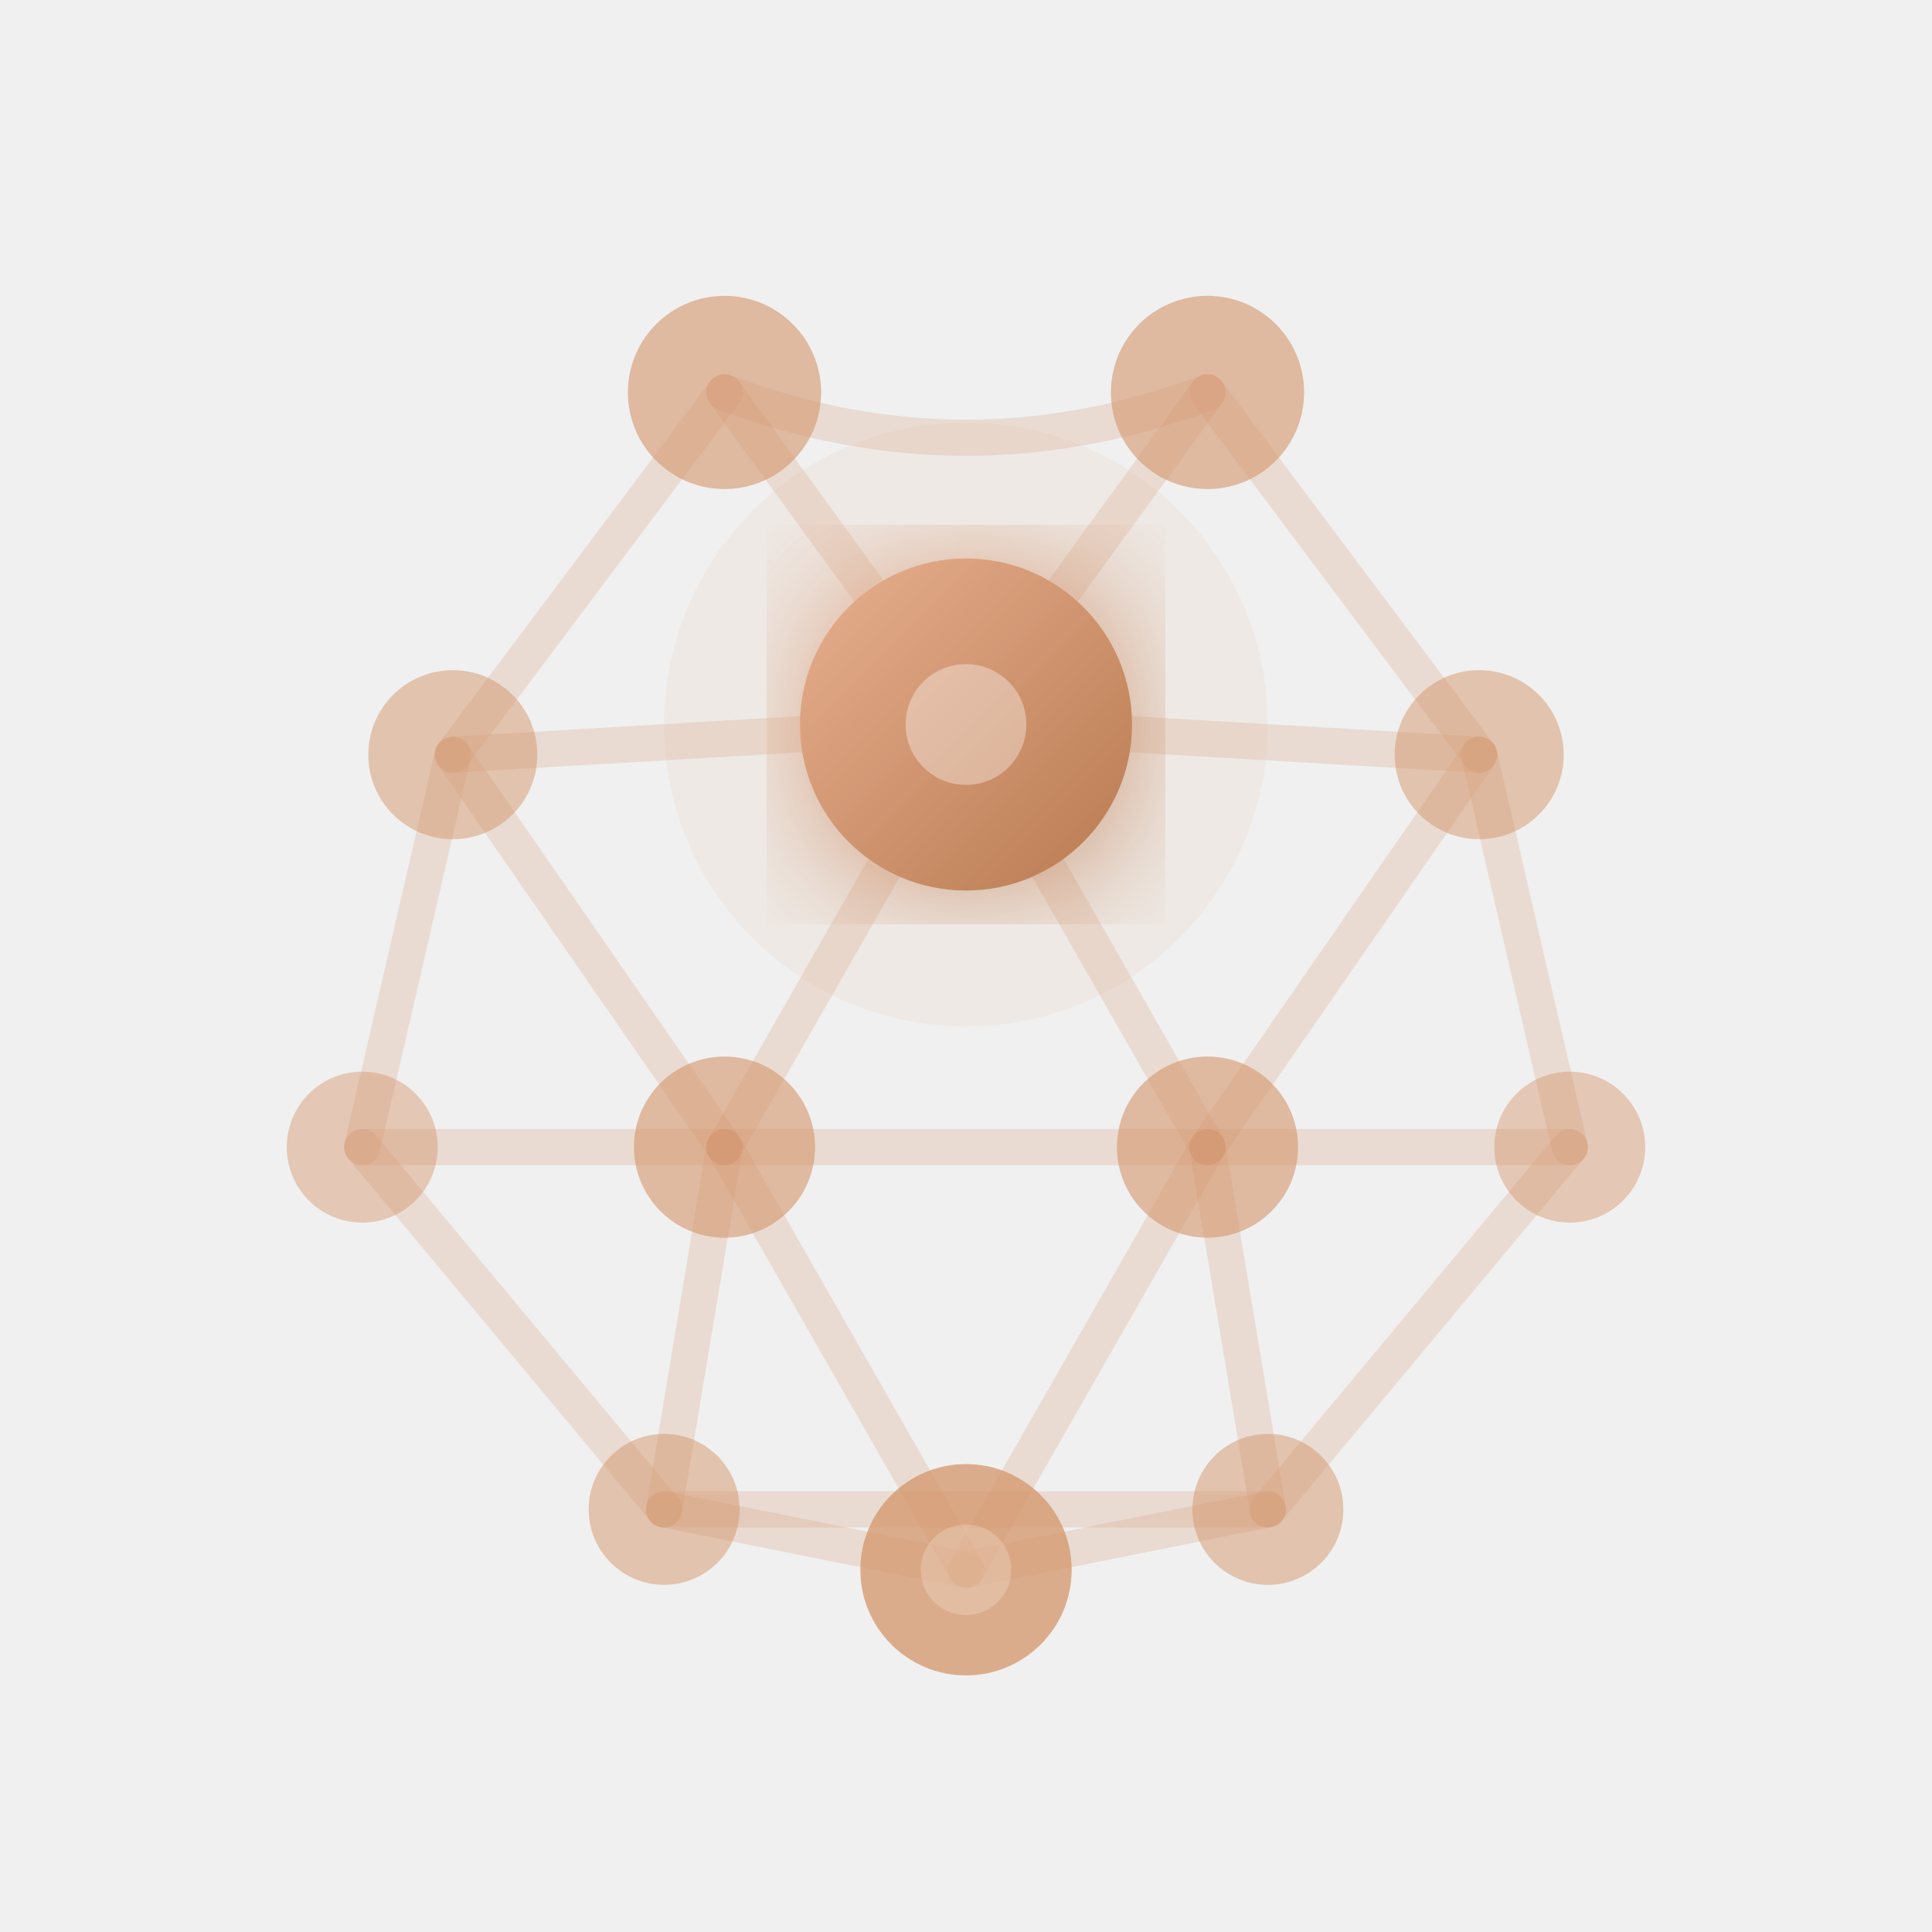
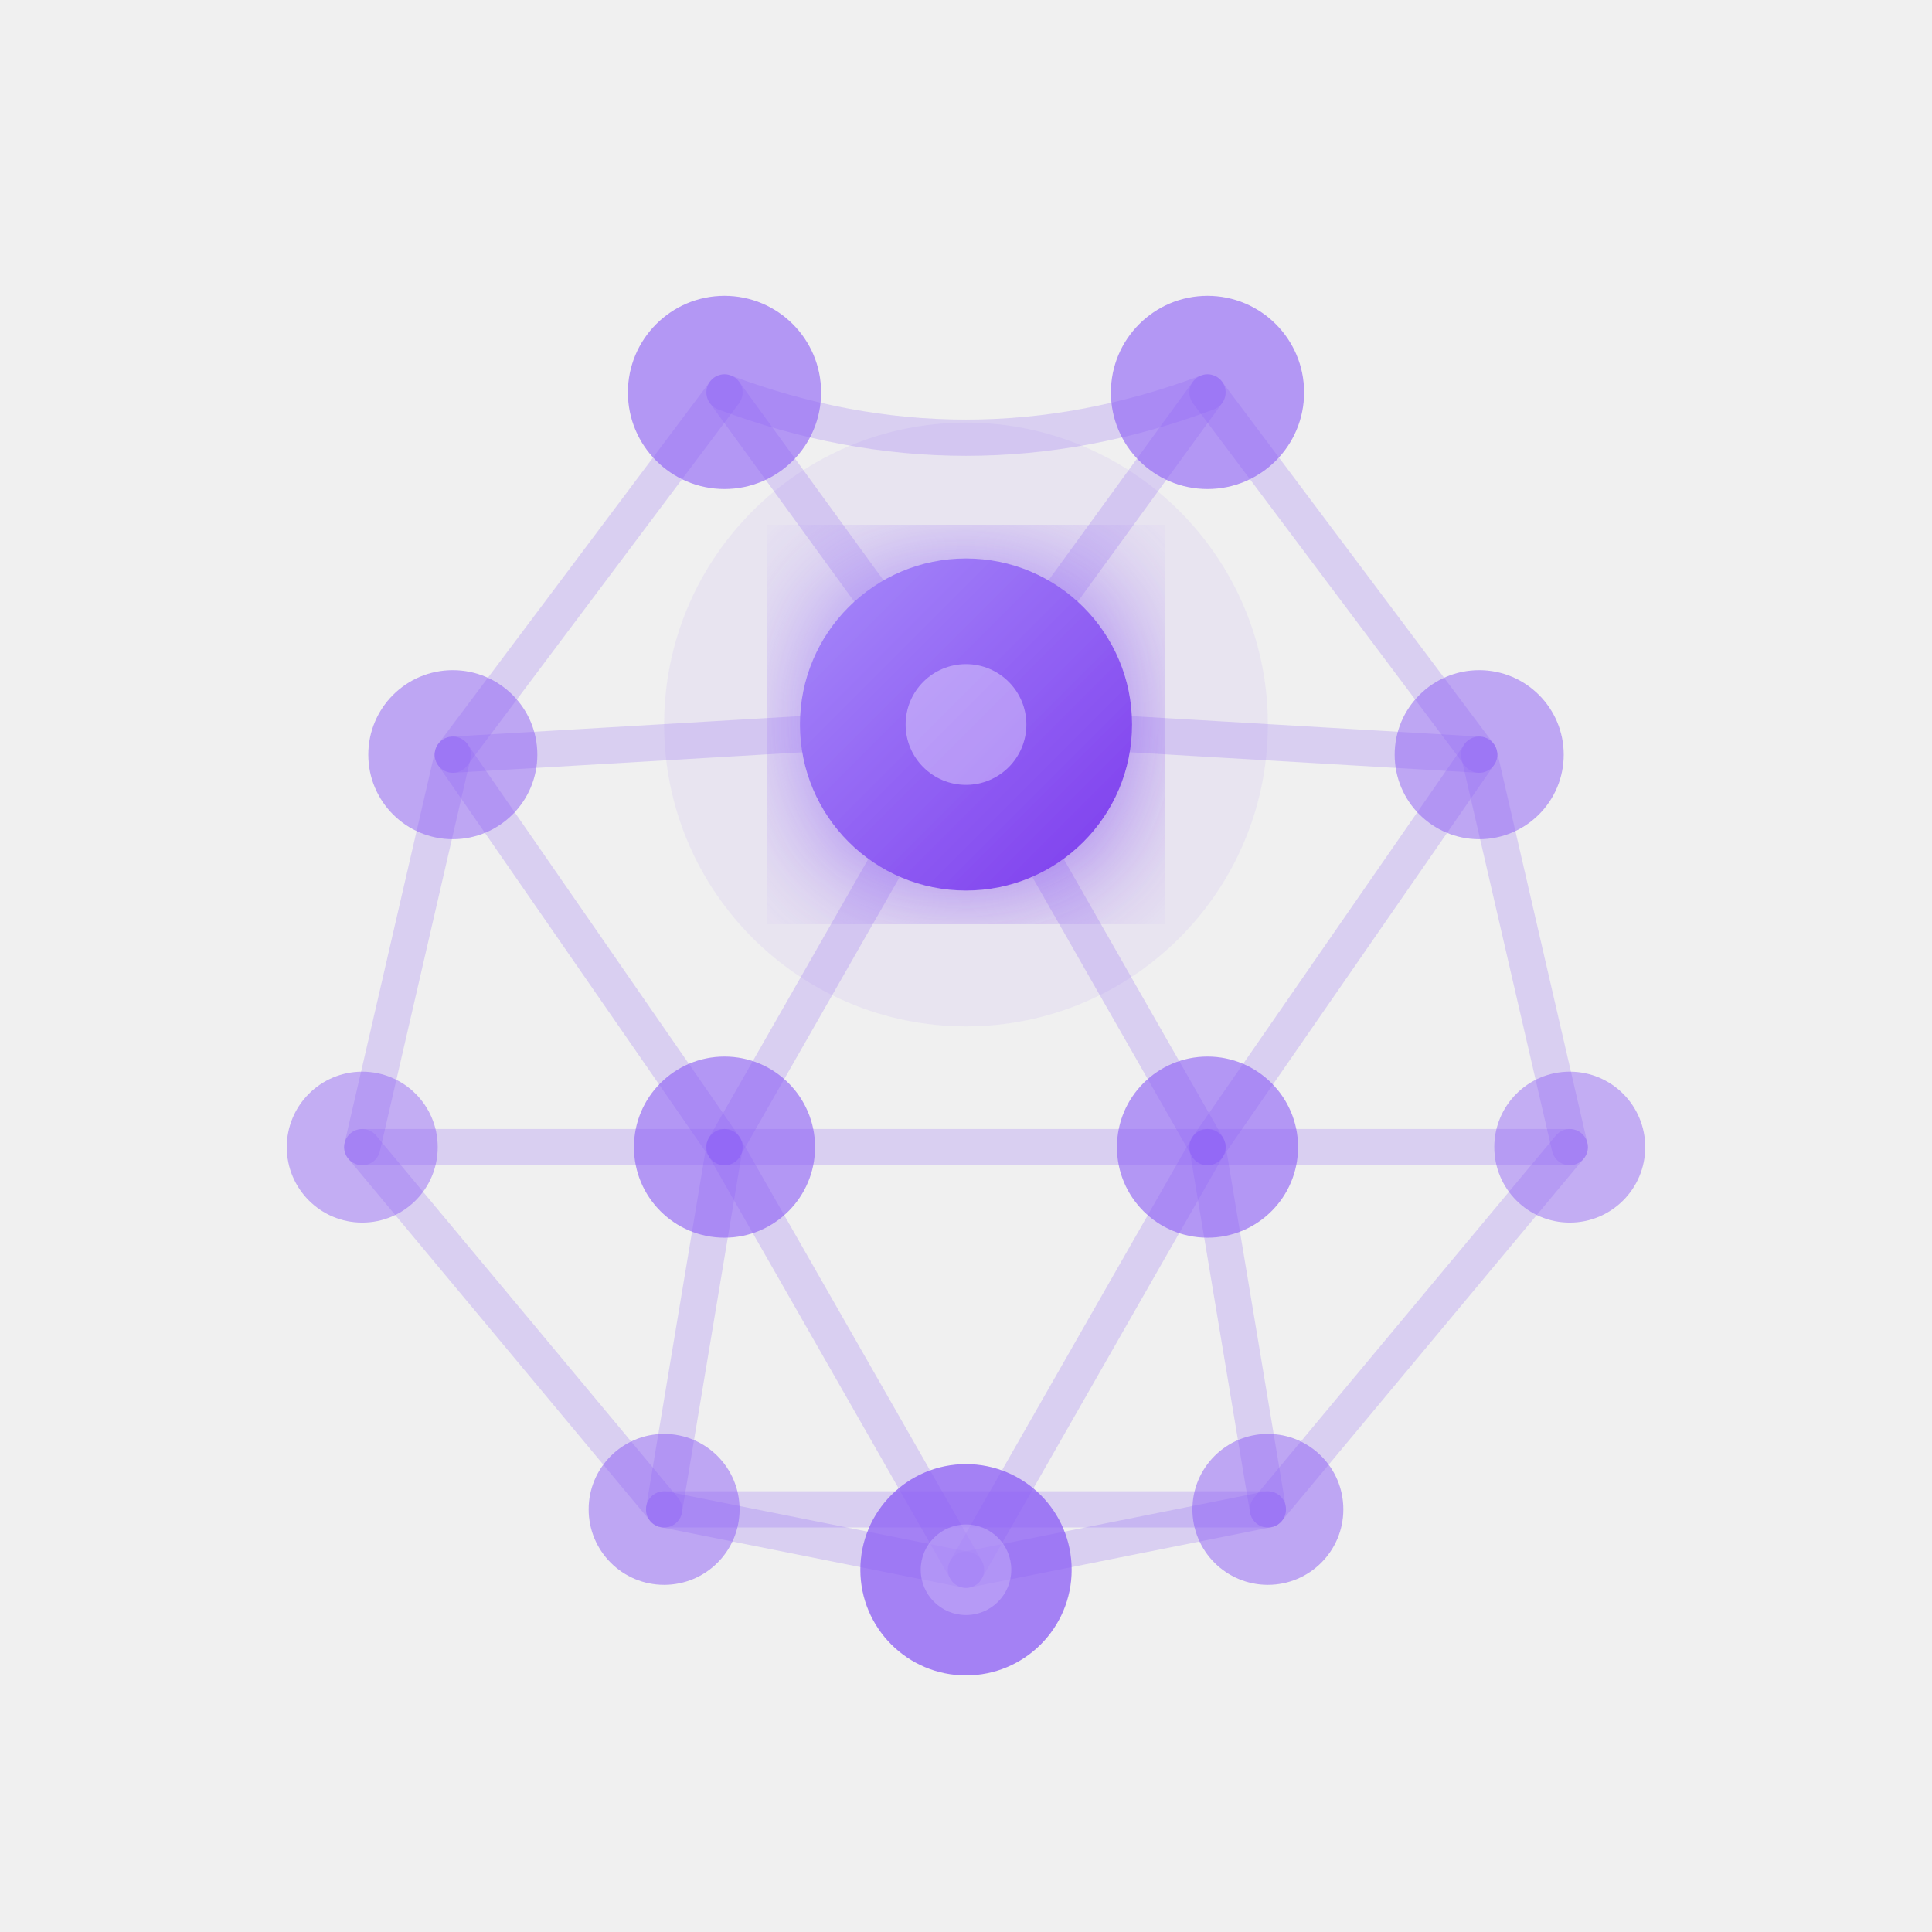
<svg xmlns="http://www.w3.org/2000/svg" viewBox="0 0 64 64" width="64" height="64">
  <defs>
    <filter id="glow">
      <feGaussianBlur stdDeviation="2.5" result="blur" />
      <feMerge>
        <feMergeNode in="blur" />
        <feMergeNode in="SourceGraphic" />
      </feMerge>
    </filter>
    <linearGradient id="core" x1="0" y1="0" x2="1" y2="1">
-       <stop offset="0%" stop-color="#e8b090" />
-       <stop offset="100%" stop-color="#b87a50" />
+       <stop offset="0%" stop-color="#A78BFA" />
+       <stop offset="100%" stop-color="#7C3AED" />
    </linearGradient>
  </defs>
-   <g stroke="#d4956a" stroke-width="1.2" stroke-opacity="0.22" fill="none" stroke-linecap="round">
+   <g stroke="#8B5CF6" stroke-width="1.2" stroke-opacity="0.22" fill="none" stroke-linecap="round">
    <path d="M 24 13 Q 32 16 40 13" />
    <path d="M 24 13 L 15 25" />
    <path d="M 24 13 L 32 24" />
    <path d="M 40 13 L 49 25" />
    <path d="M 40 13 L 32 24" />
    <path d="M 15 25 L 32 24" />
    <path d="M 49 25 L 32 24" />
    <path d="M 15 25 L 12 38" />
    <path d="M 15 25 L 24 38" />
    <path d="M 49 25 L 52 38" />
    <path d="M 49 25 L 40 38" />
    <path d="M 32 24 L 24 38" />
    <path d="M 32 24 L 40 38" />
    <path d="M 12 38 L 24 38" />
    <path d="M 40 38 L 52 38" />
    <path d="M 24 38 L 40 38" />
    <path d="M 12 38 L 22 50" />
    <path d="M 24 38 L 22 50" />
    <path d="M 24 38 L 32 52" />
    <path d="M 40 38 L 42 50" />
    <path d="M 40 38 L 32 52" />
    <path d="M 52 38 L 42 50" />
    <path d="M 22 50 L 32 52" />
    <path d="M 42 50 L 32 52" />
    <path d="M 22 50 L 42 50" />
  </g>
-   <circle cx="32" cy="24" r="10" fill="#d4956a" opacity="0.08" />
-   <circle cx="24" cy="13" r="3.2" fill="#d4956a" opacity="0.6" />
-   <circle cx="40" cy="13" r="3.2" fill="#d4956a" opacity="0.6" />
-   <circle cx="15" cy="25" r="2.8" fill="#d4956a" opacity="0.5" />
+   <circle cx="32" cy="24" r="10" fill="#8B5CF6" opacity="0.08" />
+   <circle cx="24" cy="13" r="3.2" fill="#8B5CF6" opacity="0.6" />
+   <circle cx="40" cy="13" r="3.2" fill="#8B5CF6" opacity="0.6" />
+   <circle cx="15" cy="25" r="2.8" fill="#8B5CF6" opacity="0.5" />
  <circle cx="32" cy="24" r="5.5" fill="url(#core)" filter="url(#glow)" />
-   <circle cx="49" cy="25" r="2.8" fill="#d4956a" opacity="0.5" />
-   <circle cx="12" cy="38" r="2.5" fill="#d4956a" opacity="0.45" />
-   <circle cx="24" cy="38" r="3" fill="#d4956a" opacity="0.6" />
-   <circle cx="40" cy="38" r="3" fill="#d4956a" opacity="0.6" />
-   <circle cx="52" cy="38" r="2.5" fill="#d4956a" opacity="0.45" />
-   <circle cx="22" cy="50" r="2.5" fill="#d4956a" opacity="0.5" />
-   <circle cx="42" cy="50" r="2.5" fill="#d4956a" opacity="0.5" />
-   <circle cx="32" cy="52" r="3.5" fill="#d4956a" opacity="0.75" />
+   <circle cx="49" cy="25" r="2.8" fill="#8B5CF6" opacity="0.5" />
+   <circle cx="12" cy="38" r="2.5" fill="#8B5CF6" opacity="0.45" />
+   <circle cx="24" cy="38" r="3" fill="#8B5CF6" opacity="0.6" />
+   <circle cx="40" cy="38" r="3" fill="#8B5CF6" opacity="0.6" />
+   <circle cx="52" cy="38" r="2.5" fill="#8B5CF6" opacity="0.45" />
+   <circle cx="22" cy="50" r="2.5" fill="#8B5CF6" opacity="0.5" />
+   <circle cx="42" cy="50" r="2.5" fill="#8B5CF6" opacity="0.5" />
+   <circle cx="32" cy="52" r="3.5" fill="#8B5CF6" opacity="0.75" />
  <circle cx="32" cy="24" r="2" fill="white" opacity="0.35" />
  <circle cx="32" cy="52" r="1.5" fill="white" opacity="0.2" />
</svg>
